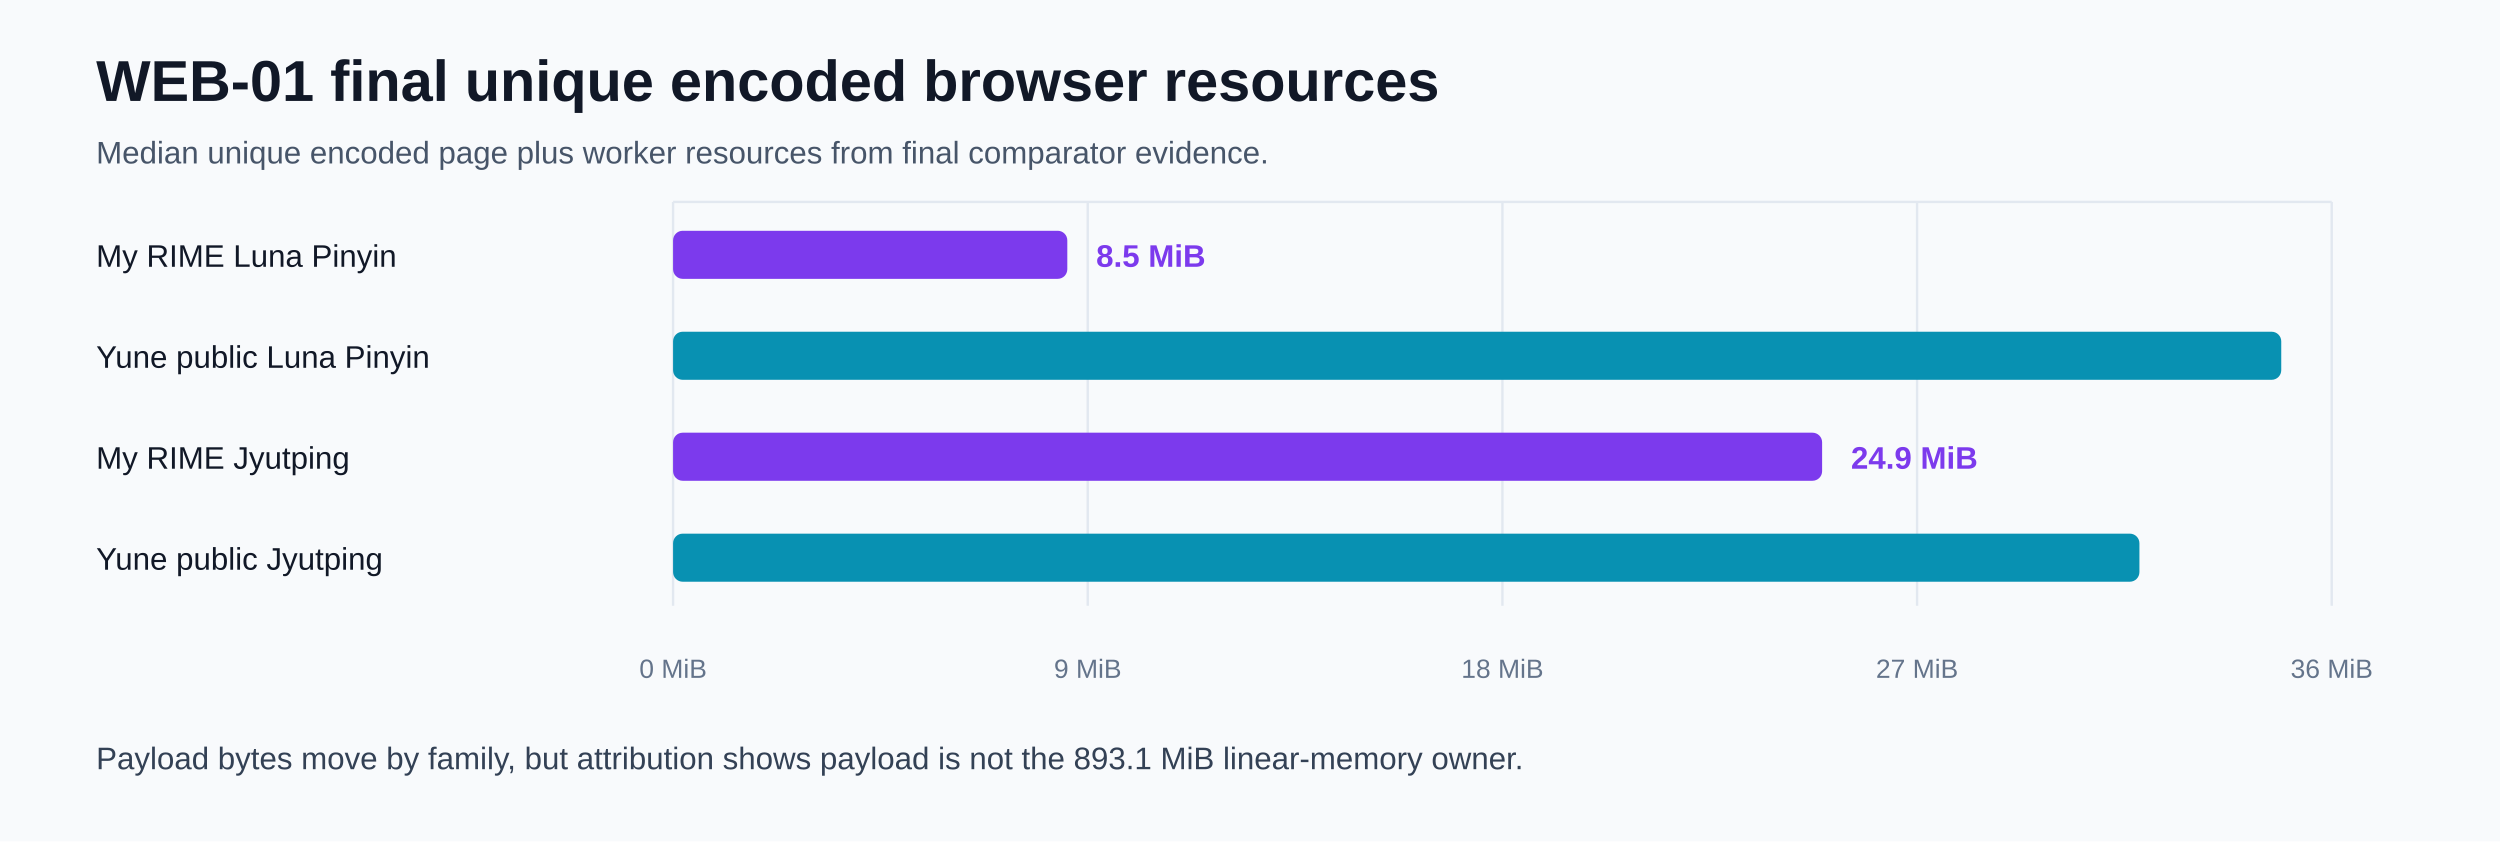
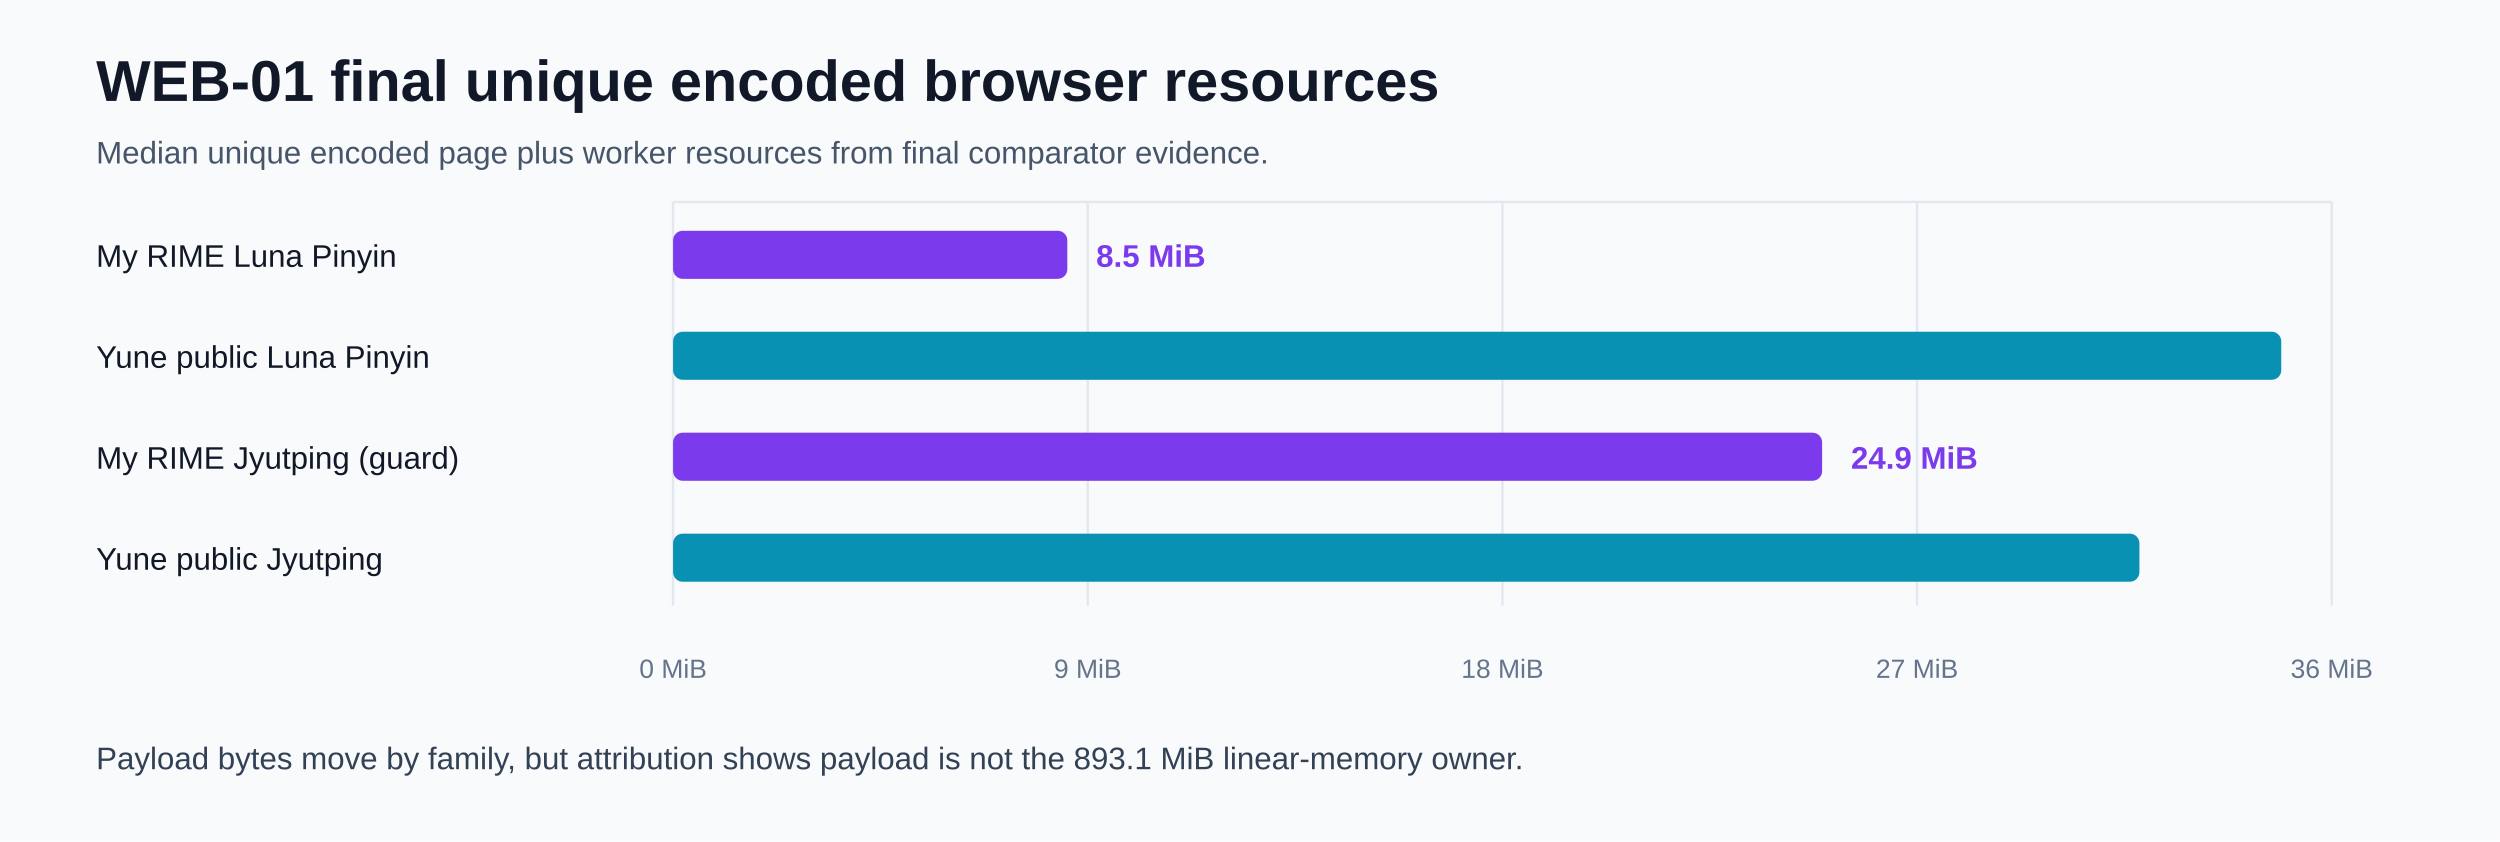
<svg xmlns="http://www.w3.org/2000/svg" width="1040" height="350" viewBox="0 0 1040 350" role="img" aria-labelledby="title desc">
  <rect width="1040" height="350" fill="#f8fafc" />
  <text x="40" y="42" font-family="Segoe UI, Arial, sans-serif" font-size="24" font-weight="700" fill="#111827">WEB-01 final unique encoded browser resources</text>
  <text x="40" y="68" font-family="Segoe UI, Arial, sans-serif" font-size="13" fill="#475569">Median unique encoded page plus worker resources from final comparator evidence.</text>
  <line x1="280" x2="970" y1="84" y2="84" stroke="#e2e8f0" />
  <line x1="280" x2="280" y1="84" y2="252" stroke="#e2e8f0" />
  <line x1="452.5" x2="452.5" y1="84" y2="252" stroke="#e2e8f0" />
  <line x1="625" x2="625" y1="84" y2="252" stroke="#e2e8f0" />
  <line x1="797.5" x2="797.5" y1="84" y2="252" stroke="#e2e8f0" />
  <line x1="970" x2="970" y1="84" y2="252" stroke="#e2e8f0" />
  <text x="280" y="282" text-anchor="middle" font-family="Segoe UI, Arial, sans-serif" font-size="11" fill="#64748b">0 MiB</text>
  <text x="452.5" y="282" text-anchor="middle" font-family="Segoe UI, Arial, sans-serif" font-size="11" fill="#64748b">9 MiB</text>
  <text x="625" y="282" text-anchor="middle" font-family="Segoe UI, Arial, sans-serif" font-size="11" fill="#64748b">18 MiB</text>
  <text x="797.5" y="282" text-anchor="middle" font-family="Segoe UI, Arial, sans-serif" font-size="11" fill="#64748b">27 MiB</text>
  <text x="970" y="282" text-anchor="middle" font-family="Segoe UI, Arial, sans-serif" font-size="11" fill="#64748b">36 MiB</text>
  <text x="40" y="111" font-family="Segoe UI, Arial, sans-serif" font-size="13" fill="#111827">My RIME Luna Pinyin</text>
  <rect x="280" y="96" width="164" height="20" rx="4" fill="#7c3aed" />
  <text x="456" y="111" font-family="Segoe UI, Arial, sans-serif" font-size="13" font-weight="600" fill="#7c3aed">8.5 MiB</text>
  <text x="40" y="153" font-family="Segoe UI, Arial, sans-serif" font-size="13" fill="#111827">Yune public Luna Pinyin</text>
  <rect x="280" y="138" width="669" height="20" rx="4" fill="#0891b2" />
  <text x="830" y="153" font-family="Segoe UI, Arial, sans-serif" font-size="13" font-weight="600" fill="#0891b2">34.9 MiB</text>
-   <text x="40" y="195" font-family="Segoe UI, Arial, sans-serif" font-size="13" fill="#111827">My RIME Jyutping</text>
+   <text x="40" y="195" font-family="Segoe UI, Arial, sans-serif" font-size="13" fill="#111827">My RIME Jyutping (guard)</text>
  <rect x="280" y="180" width="478" height="20" rx="4" fill="#7c3aed" />
  <text x="770" y="195" font-family="Segoe UI, Arial, sans-serif" font-size="13" font-weight="600" fill="#7c3aed">24.9 MiB</text>
  <text x="40" y="237" font-family="Segoe UI, Arial, sans-serif" font-size="13" fill="#111827">Yune public Jyutping</text>
  <rect x="280" y="222" width="610" height="20" rx="4" fill="#0891b2" />
  <text x="830" y="237" font-family="Segoe UI, Arial, sans-serif" font-size="13" font-weight="600" fill="#0891b2">31.8 MiB</text>
  <text x="40" y="320" font-family="Segoe UI, Arial, sans-serif" font-size="13" fill="#334155">Payload bytes move by family, but attribution shows payload is not the 893.1 MiB linear-memory owner.</text>
</svg>
